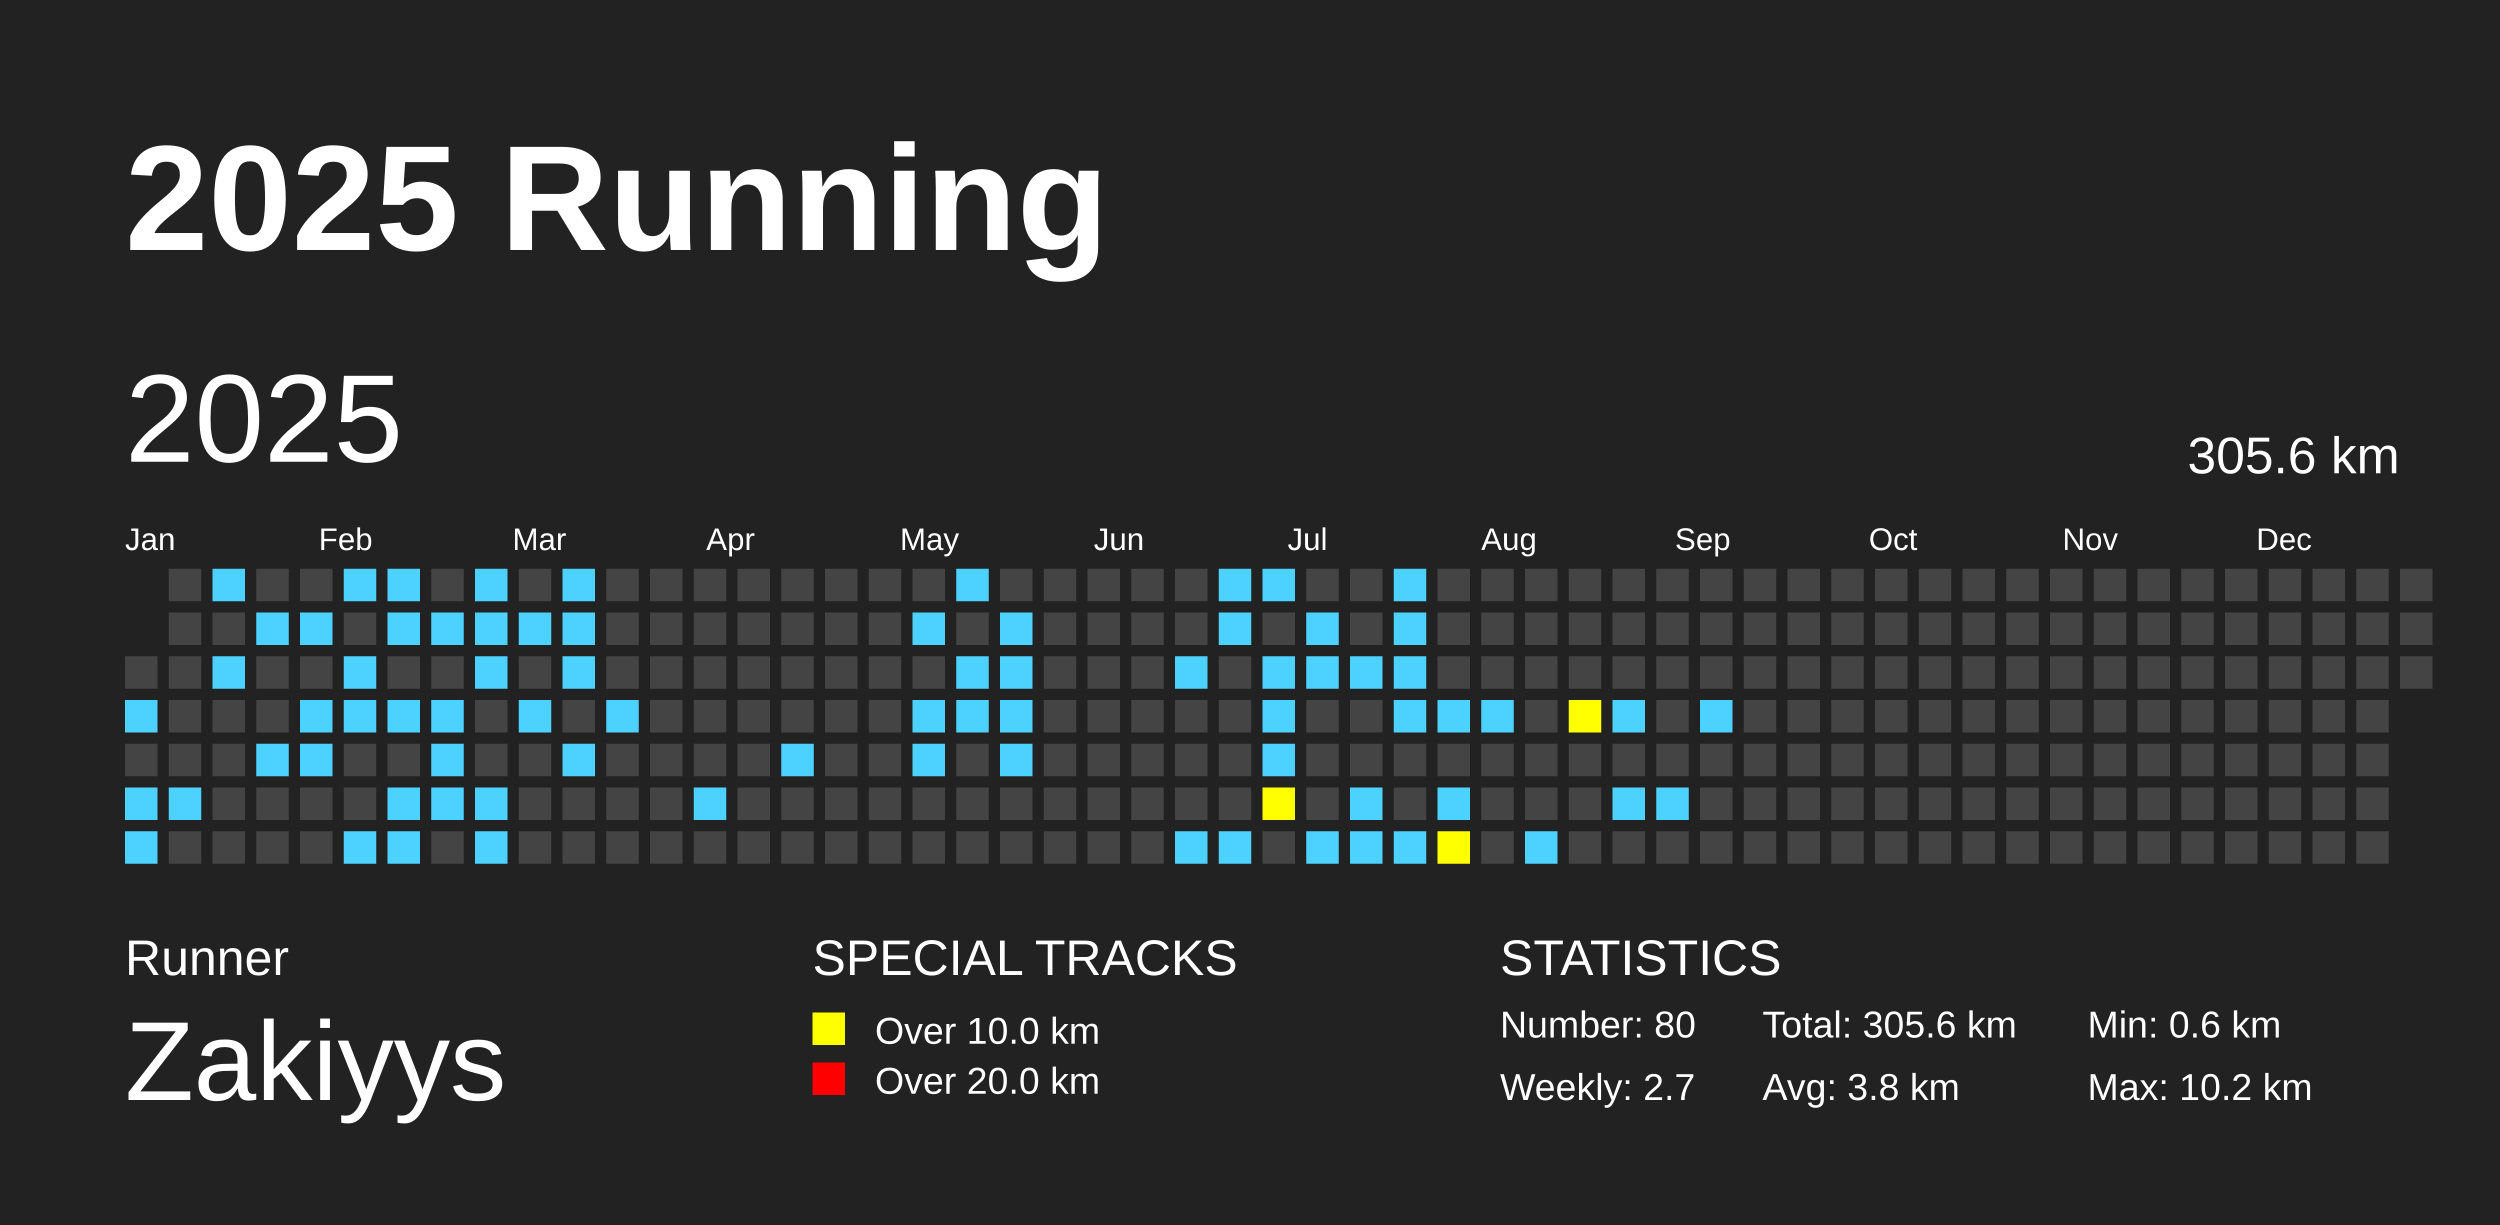
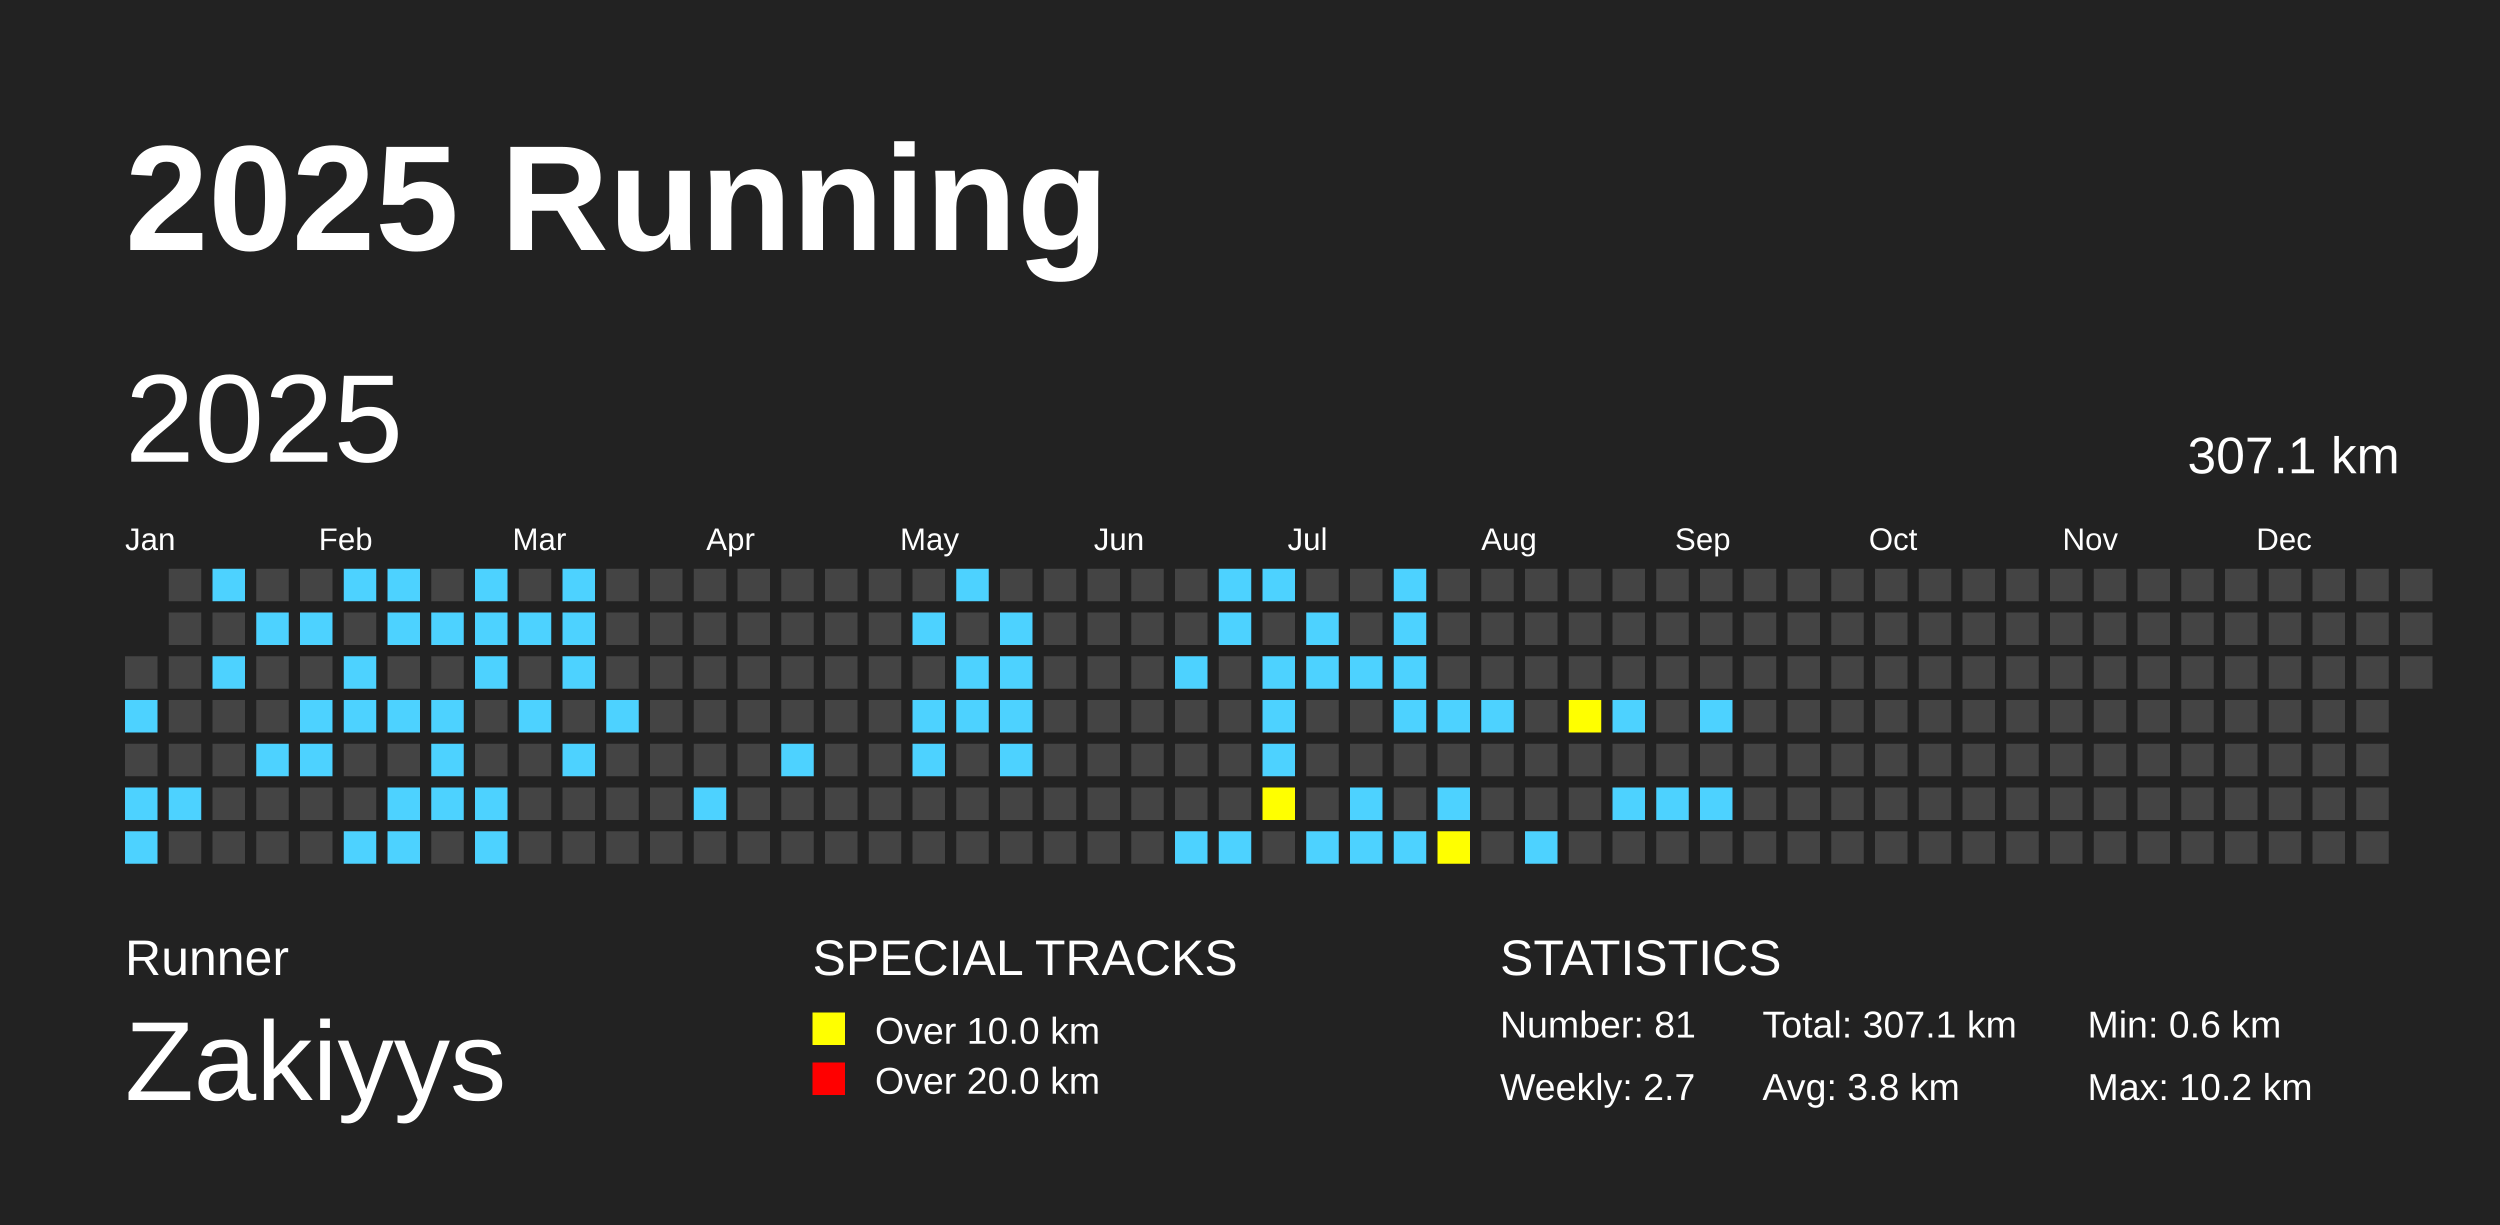
<svg xmlns="http://www.w3.org/2000/svg" baseProfile="full" height="98mm" version="1.1" viewBox="0,0,200,98" width="200mm">
  <defs />
  <rect fill="#222222" height="98" width="200" x="0" y="0" />
  <text fill="#FFFFFF" style="font-size:12px; font-family:Arial; font-weight:bold;" x="10" y="20">2025 Running</text>
  <text fill="#FFFFFF" style="font-size:4px; font-family:Arial" x="10" y="78">Runner</text>
  <text fill="#FFFFFF" style="font-size:9px; font-family:Arial" x="10" y="88">Zakiyys</text>
  <text fill="#FFFFFF" style="font-size:4px; font-family:Arial" x="65" y="78">SPECIAL TRACKS</text>
  <rect fill="yellow" height="2.6" width="2.6" x="65" y="81" />
  <text fill="#FFFFFF" style="font-size:3px; font-family:Arial" x="70" y="83.5">Over 10.0 km</text>
  <rect fill="red" height="2.6" width="2.6" x="65" y="85" />
  <text fill="#FFFFFF" style="font-size:3px; font-family:Arial" x="70" y="87.5">Over 20.0 km</text>
  <text fill="#FFFFFF" style="font-size:4px; font-family:Arial" x="120" y="78">STATISTICS</text>
-   <text fill="#FFFFFF" style="font-size:3px; font-family:Arial" x="120" y="83">Number: 80</text>
+   <text fill="#FFFFFF" style="font-size:3px; font-family:Arial" x="120" y="83">Number: 81</text>
  <text fill="#FFFFFF" style="font-size:3px; font-family:Arial" x="120" y="88">Weekly: 2.7</text>
-   <text fill="#FFFFFF" style="font-size:3px; font-family:Arial" x="141" y="83">Total: 305.6 km</text>
+   <text fill="#FFFFFF" style="font-size:3px; font-family:Arial" x="141" y="83">Total: 307.1 km</text>
  <text fill="#FFFFFF" style="font-size:3px; font-family:Arial" x="141" y="88">Avg: 3.8 km</text>
  <text fill="#FFFFFF" style="font-size:3px; font-family:Arial" x="167" y="83">Min: 0.6 km</text>
  <text fill="#FFFFFF" style="font-size:3px; font-family:Arial" x="167" y="88">Max: 10.2 km</text>
  <text dominant-baseline="hanging" fill="#FFFFFF" style="font-size:10.0px; font-family:Arial;" x="10" y="30">2025</text>
-   <text dominant-baseline="hanging" fill="#FFFFFF" style="font-size:4.125px; font-family:Arial;" x="175" y="35">305.6 km</text>
+   <text dominant-baseline="hanging" fill="#FFFFFF" style="font-size:4.125px; font-family:Arial;" x="175" y="35">307.1 km</text>
  <text fill="#FFFFFF" style="font-size:2.5px; font-family:Arial" x="10.0" y="44">Jan</text>
  <text fill="#FFFFFF" style="font-size:2.5px; font-family:Arial" x="25.5" y="44">Feb</text>
  <text fill="#FFFFFF" style="font-size:2.5px; font-family:Arial" x="41.0" y="44">Mar</text>
  <text fill="#FFFFFF" style="font-size:2.5px; font-family:Arial" x="56.5" y="44">Apr</text>
  <text fill="#FFFFFF" style="font-size:2.5px; font-family:Arial" x="72.0" y="44">May</text>
  <text fill="#FFFFFF" style="font-size:2.5px; font-family:Arial" x="87.5" y="44">Jun</text>
  <text fill="#FFFFFF" style="font-size:2.5px; font-family:Arial" x="103.0" y="44">Jul</text>
  <text fill="#FFFFFF" style="font-size:2.5px; font-family:Arial" x="118.5" y="44">Aug</text>
  <text fill="#FFFFFF" style="font-size:2.5px; font-family:Arial" x="134.0" y="44">Sep</text>
  <text fill="#FFFFFF" style="font-size:2.5px; font-family:Arial" x="149.5" y="44">Oct</text>
  <text fill="#FFFFFF" style="font-size:2.5px; font-family:Arial" x="165.0" y="44">Nov</text>
  <text fill="#FFFFFF" style="font-size:2.5px; font-family:Arial" x="180.5" y="44">Dec</text>
  <rect fill="#444444" height="2.6" width="2.6" x="10.0" y="52.5" />
  <rect fill="#4DD2FF" height="2.6" width="2.6" x="10.0" y="56.0" />
  <rect fill="#444444" height="2.6" width="2.6" x="10.0" y="59.5" />
  <rect fill="#4DD2FF" height="2.6" width="2.6" x="10.0" y="63.0" />
  <rect fill="#4DD2FF" height="2.6" width="2.6" x="10.0" y="66.5" />
  <rect fill="#444444" height="2.6" width="2.6" x="13.5" y="45.5" />
  <rect fill="#444444" height="2.6" width="2.6" x="13.5" y="49.0" />
  <rect fill="#444444" height="2.6" width="2.6" x="13.5" y="52.5" />
  <rect fill="#444444" height="2.6" width="2.6" x="13.5" y="56.0" />
  <rect fill="#444444" height="2.6" width="2.6" x="13.5" y="59.5" />
  <rect fill="#4DD2FF" height="2.6" width="2.6" x="13.5" y="63.0" />
  <rect fill="#444444" height="2.6" width="2.6" x="13.5" y="66.5" />
  <rect fill="#4DD2FF" height="2.6" width="2.6" x="17.0" y="45.5" />
  <rect fill="#444444" height="2.6" width="2.6" x="17.0" y="49.0" />
  <rect fill="#4DD2FF" height="2.6" width="2.6" x="17.0" y="52.5" />
  <rect fill="#444444" height="2.6" width="2.6" x="17.0" y="56.0" />
  <rect fill="#444444" height="2.6" width="2.6" x="17.0" y="59.5" />
  <rect fill="#444444" height="2.6" width="2.6" x="17.0" y="63.0" />
  <rect fill="#444444" height="2.6" width="2.6" x="17.0" y="66.5" />
  <rect fill="#444444" height="2.6" width="2.6" x="20.5" y="45.5" />
  <rect fill="#4DD2FF" height="2.6" width="2.6" x="20.5" y="49.0" />
  <rect fill="#444444" height="2.6" width="2.6" x="20.5" y="52.5" />
  <rect fill="#444444" height="2.6" width="2.6" x="20.5" y="56.0" />
  <rect fill="#4DD2FF" height="2.6" width="2.6" x="20.5" y="59.5" />
  <rect fill="#444444" height="2.6" width="2.6" x="20.5" y="63.0" />
  <rect fill="#444444" height="2.6" width="2.6" x="20.5" y="66.5" />
  <rect fill="#444444" height="2.6" width="2.6" x="24.0" y="45.5" />
  <rect fill="#4DD2FF" height="2.6" width="2.6" x="24.0" y="49.0" />
  <rect fill="#444444" height="2.6" width="2.6" x="24.0" y="52.5" />
  <rect fill="#4DD2FF" height="2.6" width="2.6" x="24.0" y="56.0" />
  <rect fill="#4DD2FF" height="2.6" width="2.6" x="24.0" y="59.5" />
  <rect fill="#444444" height="2.6" width="2.6" x="24.0" y="63.0" />
  <rect fill="#444444" height="2.6" width="2.6" x="24.0" y="66.5" />
  <rect fill="#4DD2FF" height="2.6" width="2.6" x="27.5" y="45.5" />
  <rect fill="#444444" height="2.6" width="2.6" x="27.5" y="49.0" />
  <rect fill="#4DD2FF" height="2.6" width="2.6" x="27.5" y="52.5" />
  <rect fill="#4DD2FF" height="2.6" width="2.6" x="27.5" y="56.0" />
  <rect fill="#444444" height="2.6" width="2.6" x="27.5" y="59.5" />
  <rect fill="#444444" height="2.6" width="2.6" x="27.5" y="63.0" />
  <rect fill="#4DD2FF" height="2.6" width="2.6" x="27.5" y="66.5" />
  <rect fill="#4DD2FF" height="2.6" width="2.6" x="31.0" y="45.5" />
  <rect fill="#4DD2FF" height="2.6" width="2.6" x="31.0" y="49.0" />
  <rect fill="#444444" height="2.6" width="2.6" x="31.0" y="52.5" />
  <rect fill="#4DD2FF" height="2.6" width="2.6" x="31.0" y="56.0" />
  <rect fill="#444444" height="2.6" width="2.6" x="31.0" y="59.5" />
  <rect fill="#4DD2FF" height="2.6" width="2.6" x="31.0" y="63.0" />
  <rect fill="#4DD2FF" height="2.6" width="2.6" x="31.0" y="66.5" />
  <rect fill="#444444" height="2.6" width="2.6" x="34.5" y="45.5" />
  <rect fill="#4DD2FF" height="2.6" width="2.6" x="34.5" y="49.0" />
  <rect fill="#444444" height="2.6" width="2.6" x="34.5" y="52.5" />
  <rect fill="#4DD2FF" height="2.6" width="2.6" x="34.5" y="56.0" />
  <rect fill="#4DD2FF" height="2.6" width="2.6" x="34.5" y="59.5" />
  <rect fill="#4DD2FF" height="2.6" width="2.6" x="34.5" y="63.0" />
  <rect fill="#444444" height="2.6" width="2.6" x="34.5" y="66.5" />
  <rect fill="#4DD2FF" height="2.6" width="2.6" x="38.0" y="45.5" />
  <rect fill="#4DD2FF" height="2.6" width="2.6" x="38.0" y="49.0" />
  <rect fill="#4DD2FF" height="2.6" width="2.6" x="38.0" y="52.5" />
  <rect fill="#444444" height="2.6" width="2.6" x="38.0" y="56.0" />
  <rect fill="#444444" height="2.6" width="2.6" x="38.0" y="59.5" />
  <rect fill="#4DD2FF" height="2.6" width="2.6" x="38.0" y="63.0" />
  <rect fill="#4DD2FF" height="2.6" width="2.6" x="38.0" y="66.5" />
  <rect fill="#444444" height="2.6" width="2.6" x="41.5" y="45.5" />
  <rect fill="#4DD2FF" height="2.6" width="2.6" x="41.5" y="49.0" />
  <rect fill="#444444" height="2.6" width="2.6" x="41.5" y="52.5" />
  <rect fill="#4DD2FF" height="2.6" width="2.6" x="41.5" y="56.0" />
  <rect fill="#444444" height="2.6" width="2.6" x="41.5" y="59.5" />
  <rect fill="#444444" height="2.6" width="2.6" x="41.5" y="63.0" />
  <rect fill="#444444" height="2.6" width="2.6" x="41.5" y="66.5" />
  <rect fill="#4DD2FF" height="2.6" width="2.6" x="45.0" y="45.5" />
  <rect fill="#4DD2FF" height="2.6" width="2.6" x="45.0" y="49.0" />
  <rect fill="#4DD2FF" height="2.6" width="2.6" x="45.0" y="52.5" />
  <rect fill="#444444" height="2.6" width="2.6" x="45.0" y="56.0" />
  <rect fill="#4DD2FF" height="2.6" width="2.6" x="45.0" y="59.5" />
  <rect fill="#444444" height="2.6" width="2.6" x="45.0" y="63.0" />
  <rect fill="#444444" height="2.6" width="2.6" x="45.0" y="66.5" />
  <rect fill="#444444" height="2.6" width="2.6" x="48.5" y="45.5" />
  <rect fill="#444444" height="2.6" width="2.6" x="48.5" y="49.0" />
  <rect fill="#444444" height="2.6" width="2.6" x="48.5" y="52.5" />
  <rect fill="#4DD2FF" height="2.6" width="2.6" x="48.5" y="56.0" />
  <rect fill="#444444" height="2.6" width="2.6" x="48.5" y="59.5" />
  <rect fill="#444444" height="2.6" width="2.6" x="48.5" y="63.0" />
  <rect fill="#444444" height="2.6" width="2.6" x="48.5" y="66.5" />
  <rect fill="#444444" height="2.6" width="2.6" x="52.0" y="45.5" />
  <rect fill="#444444" height="2.6" width="2.6" x="52.0" y="49.0" />
  <rect fill="#444444" height="2.6" width="2.6" x="52.0" y="52.5" />
  <rect fill="#444444" height="2.6" width="2.6" x="52.0" y="56.0" />
  <rect fill="#444444" height="2.6" width="2.6" x="52.0" y="59.5" />
  <rect fill="#444444" height="2.6" width="2.6" x="52.0" y="63.0" />
  <rect fill="#444444" height="2.6" width="2.6" x="52.0" y="66.5" />
  <rect fill="#444444" height="2.6" width="2.6" x="55.5" y="45.5" />
  <rect fill="#444444" height="2.6" width="2.6" x="55.5" y="49.0" />
  <rect fill="#444444" height="2.6" width="2.6" x="55.5" y="52.5" />
  <rect fill="#444444" height="2.6" width="2.6" x="55.5" y="56.0" />
  <rect fill="#444444" height="2.6" width="2.6" x="55.5" y="59.5" />
  <rect fill="#4DD2FF" height="2.6" width="2.6" x="55.5" y="63.0" />
  <rect fill="#444444" height="2.6" width="2.6" x="55.5" y="66.5" />
  <rect fill="#444444" height="2.6" width="2.6" x="59.0" y="45.5" />
  <rect fill="#444444" height="2.6" width="2.6" x="59.0" y="49.0" />
  <rect fill="#444444" height="2.6" width="2.6" x="59.0" y="52.5" />
  <rect fill="#444444" height="2.6" width="2.6" x="59.0" y="56.0" />
  <rect fill="#444444" height="2.6" width="2.6" x="59.0" y="59.5" />
  <rect fill="#444444" height="2.6" width="2.6" x="59.0" y="63.0" />
  <rect fill="#444444" height="2.6" width="2.6" x="59.0" y="66.5" />
  <rect fill="#444444" height="2.6" width="2.6" x="62.5" y="45.5" />
  <rect fill="#444444" height="2.6" width="2.6" x="62.5" y="49.0" />
  <rect fill="#444444" height="2.6" width="2.6" x="62.5" y="52.5" />
  <rect fill="#444444" height="2.6" width="2.6" x="62.5" y="56.0" />
  <rect fill="#4DD2FF" height="2.6" width="2.6" x="62.5" y="59.5" />
  <rect fill="#444444" height="2.6" width="2.6" x="62.5" y="63.0" />
  <rect fill="#444444" height="2.6" width="2.6" x="62.5" y="66.5" />
  <rect fill="#444444" height="2.6" width="2.6" x="66.0" y="45.5" />
  <rect fill="#444444" height="2.6" width="2.6" x="66.0" y="49.0" />
  <rect fill="#444444" height="2.6" width="2.6" x="66.0" y="52.5" />
  <rect fill="#444444" height="2.6" width="2.6" x="66.0" y="56.0" />
  <rect fill="#444444" height="2.6" width="2.6" x="66.0" y="59.5" />
  <rect fill="#444444" height="2.6" width="2.6" x="66.0" y="63.0" />
  <rect fill="#444444" height="2.6" width="2.6" x="66.0" y="66.5" />
  <rect fill="#444444" height="2.6" width="2.6" x="69.5" y="45.5" />
  <rect fill="#444444" height="2.6" width="2.6" x="69.5" y="49.0" />
  <rect fill="#444444" height="2.6" width="2.6" x="69.5" y="52.5" />
  <rect fill="#444444" height="2.6" width="2.6" x="69.5" y="56.0" />
  <rect fill="#444444" height="2.6" width="2.6" x="69.5" y="59.5" />
  <rect fill="#444444" height="2.6" width="2.6" x="69.5" y="63.0" />
  <rect fill="#444444" height="2.6" width="2.6" x="69.5" y="66.5" />
  <rect fill="#444444" height="2.6" width="2.6" x="73.0" y="45.5" />
  <rect fill="#4DD2FF" height="2.6" width="2.6" x="73.0" y="49.0" />
  <rect fill="#444444" height="2.6" width="2.6" x="73.0" y="52.5" />
  <rect fill="#4DD2FF" height="2.6" width="2.6" x="73.0" y="56.0" />
  <rect fill="#4DD2FF" height="2.6" width="2.6" x="73.0" y="59.5" />
  <rect fill="#444444" height="2.6" width="2.6" x="73.0" y="63.0" />
  <rect fill="#444444" height="2.6" width="2.6" x="73.0" y="66.5" />
  <rect fill="#4DD2FF" height="2.6" width="2.6" x="76.5" y="45.5" />
  <rect fill="#444444" height="2.6" width="2.6" x="76.5" y="49.0" />
  <rect fill="#4DD2FF" height="2.6" width="2.6" x="76.5" y="52.5" />
  <rect fill="#4DD2FF" height="2.6" width="2.6" x="76.5" y="56.0" />
  <rect fill="#444444" height="2.6" width="2.6" x="76.5" y="59.5" />
  <rect fill="#444444" height="2.6" width="2.6" x="76.5" y="63.0" />
  <rect fill="#444444" height="2.6" width="2.6" x="76.5" y="66.5" />
  <rect fill="#444444" height="2.6" width="2.6" x="80.0" y="45.5" />
  <rect fill="#4DD2FF" height="2.6" width="2.6" x="80.0" y="49.0" />
  <rect fill="#4DD2FF" height="2.6" width="2.6" x="80.0" y="52.5" />
  <rect fill="#4DD2FF" height="2.6" width="2.6" x="80.0" y="56.0" />
  <rect fill="#4DD2FF" height="2.6" width="2.6" x="80.0" y="59.5" />
  <rect fill="#444444" height="2.6" width="2.6" x="80.0" y="63.0" />
  <rect fill="#444444" height="2.6" width="2.6" x="80.0" y="66.5" />
  <rect fill="#444444" height="2.6" width="2.6" x="83.5" y="45.5" />
  <rect fill="#444444" height="2.6" width="2.6" x="83.5" y="49.0" />
  <rect fill="#444444" height="2.6" width="2.6" x="83.5" y="52.5" />
  <rect fill="#444444" height="2.6" width="2.6" x="83.5" y="56.0" />
  <rect fill="#444444" height="2.6" width="2.6" x="83.5" y="59.5" />
  <rect fill="#444444" height="2.6" width="2.6" x="83.5" y="63.0" />
  <rect fill="#444444" height="2.6" width="2.6" x="83.5" y="66.5" />
  <rect fill="#444444" height="2.6" width="2.6" x="87.0" y="45.5" />
  <rect fill="#444444" height="2.6" width="2.6" x="87.0" y="49.0" />
  <rect fill="#444444" height="2.6" width="2.6" x="87.0" y="52.5" />
  <rect fill="#444444" height="2.6" width="2.6" x="87.0" y="56.0" />
  <rect fill="#444444" height="2.6" width="2.6" x="87.0" y="59.5" />
  <rect fill="#444444" height="2.6" width="2.6" x="87.0" y="63.0" />
  <rect fill="#444444" height="2.6" width="2.6" x="87.0" y="66.5" />
  <rect fill="#444444" height="2.6" width="2.6" x="90.5" y="45.5" />
  <rect fill="#444444" height="2.6" width="2.6" x="90.5" y="49.0" />
  <rect fill="#444444" height="2.6" width="2.6" x="90.5" y="52.5" />
  <rect fill="#444444" height="2.6" width="2.6" x="90.5" y="56.0" />
  <rect fill="#444444" height="2.6" width="2.6" x="90.5" y="59.5" />
  <rect fill="#444444" height="2.6" width="2.6" x="90.5" y="63.0" />
  <rect fill="#444444" height="2.6" width="2.6" x="90.5" y="66.5" />
  <rect fill="#444444" height="2.6" width="2.6" x="94.0" y="45.5" />
  <rect fill="#444444" height="2.6" width="2.6" x="94.0" y="49.0" />
  <rect fill="#4DD2FF" height="2.6" width="2.6" x="94.0" y="52.5" />
  <rect fill="#444444" height="2.6" width="2.6" x="94.0" y="56.0" />
  <rect fill="#444444" height="2.6" width="2.6" x="94.0" y="59.5" />
  <rect fill="#444444" height="2.6" width="2.6" x="94.0" y="63.0" />
  <rect fill="#4DD2FF" height="2.6" width="2.6" x="94.0" y="66.5" />
  <rect fill="#4DD2FF" height="2.6" width="2.6" x="97.5" y="45.5" />
  <rect fill="#4DD2FF" height="2.6" width="2.6" x="97.5" y="49.0" />
  <rect fill="#444444" height="2.6" width="2.6" x="97.5" y="52.5" />
  <rect fill="#444444" height="2.6" width="2.6" x="97.5" y="56.0" />
  <rect fill="#444444" height="2.6" width="2.6" x="97.5" y="59.5" />
  <rect fill="#444444" height="2.6" width="2.6" x="97.5" y="63.0" />
  <rect fill="#4DD2FF" height="2.6" width="2.6" x="97.5" y="66.5" />
  <rect fill="#4DD2FF" height="2.6" width="2.6" x="101.0" y="45.5" />
  <rect fill="#444444" height="2.6" width="2.6" x="101.0" y="49.0" />
  <rect fill="#4DD2FF" height="2.6" width="2.6" x="101.0" y="52.5" />
  <rect fill="#4DD2FF" height="2.6" width="2.6" x="101.0" y="56.0" />
  <rect fill="#4DD2FF" height="2.6" width="2.6" x="101.0" y="59.5" />
  <rect fill="yellow" height="2.6" width="2.6" x="101.0" y="63.0" />
  <rect fill="#444444" height="2.6" width="2.6" x="101.0" y="66.5" />
  <rect fill="#444444" height="2.6" width="2.6" x="104.5" y="45.5" />
  <rect fill="#4DD2FF" height="2.6" width="2.6" x="104.5" y="49.0" />
  <rect fill="#4DD2FF" height="2.6" width="2.6" x="104.5" y="52.5" />
  <rect fill="#444444" height="2.6" width="2.6" x="104.5" y="56.0" />
  <rect fill="#444444" height="2.6" width="2.6" x="104.5" y="59.5" />
  <rect fill="#444444" height="2.6" width="2.6" x="104.5" y="63.0" />
  <rect fill="#4DD2FF" height="2.6" width="2.6" x="104.5" y="66.5" />
  <rect fill="#444444" height="2.6" width="2.6" x="108.0" y="45.5" />
  <rect fill="#444444" height="2.6" width="2.6" x="108.0" y="49.0" />
  <rect fill="#4DD2FF" height="2.6" width="2.6" x="108.0" y="52.5" />
  <rect fill="#444444" height="2.6" width="2.6" x="108.0" y="56.0" />
  <rect fill="#444444" height="2.6" width="2.6" x="108.0" y="59.5" />
  <rect fill="#4DD2FF" height="2.6" width="2.6" x="108.0" y="63.0" />
  <rect fill="#4DD2FF" height="2.6" width="2.6" x="108.0" y="66.5" />
  <rect fill="#4DD2FF" height="2.6" width="2.6" x="111.5" y="45.5" />
  <rect fill="#4DD2FF" height="2.6" width="2.6" x="111.5" y="49.0" />
  <rect fill="#4DD2FF" height="2.6" width="2.6" x="111.5" y="52.5" />
  <rect fill="#4DD2FF" height="2.6" width="2.6" x="111.5" y="56.0" />
  <rect fill="#444444" height="2.6" width="2.6" x="111.5" y="59.5" />
  <rect fill="#444444" height="2.6" width="2.6" x="111.5" y="63.0" />
  <rect fill="#4DD2FF" height="2.6" width="2.6" x="111.5" y="66.5" />
  <rect fill="#444444" height="2.6" width="2.6" x="115.0" y="45.5" />
  <rect fill="#444444" height="2.6" width="2.6" x="115.0" y="49.0" />
  <rect fill="#444444" height="2.6" width="2.6" x="115.0" y="52.5" />
  <rect fill="#4DD2FF" height="2.6" width="2.6" x="115.0" y="56.0" />
  <rect fill="#444444" height="2.6" width="2.6" x="115.0" y="59.5" />
  <rect fill="#4DD2FF" height="2.6" width="2.6" x="115.0" y="63.0" />
  <rect fill="yellow" height="2.6" width="2.6" x="115.0" y="66.5" />
  <rect fill="#444444" height="2.6" width="2.6" x="118.5" y="45.5" />
  <rect fill="#444444" height="2.6" width="2.6" x="118.5" y="49.0" />
  <rect fill="#444444" height="2.6" width="2.6" x="118.5" y="52.5" />
  <rect fill="#4DD2FF" height="2.6" width="2.6" x="118.5" y="56.0" />
  <rect fill="#444444" height="2.6" width="2.6" x="118.5" y="59.5" />
  <rect fill="#444444" height="2.6" width="2.6" x="118.5" y="63.0" />
  <rect fill="#444444" height="2.6" width="2.6" x="118.5" y="66.5" />
  <rect fill="#444444" height="2.6" width="2.6" x="122.0" y="45.5" />
  <rect fill="#444444" height="2.6" width="2.6" x="122.0" y="49.0" />
  <rect fill="#444444" height="2.6" width="2.6" x="122.0" y="52.5" />
  <rect fill="#444444" height="2.6" width="2.6" x="122.0" y="56.0" />
  <rect fill="#444444" height="2.6" width="2.6" x="122.0" y="59.5" />
  <rect fill="#444444" height="2.6" width="2.6" x="122.0" y="63.0" />
  <rect fill="#4DD2FF" height="2.6" width="2.6" x="122.0" y="66.5" />
  <rect fill="#444444" height="2.6" width="2.6" x="125.5" y="45.5" />
  <rect fill="#444444" height="2.6" width="2.6" x="125.5" y="49.0" />
  <rect fill="#444444" height="2.6" width="2.6" x="125.5" y="52.5" />
  <rect fill="yellow" height="2.6" width="2.6" x="125.5" y="56.0" />
  <rect fill="#444444" height="2.6" width="2.6" x="125.5" y="59.5" />
  <rect fill="#444444" height="2.6" width="2.6" x="125.5" y="63.0" />
  <rect fill="#444444" height="2.6" width="2.6" x="125.5" y="66.5" />
  <rect fill="#444444" height="2.6" width="2.6" x="129.0" y="45.5" />
  <rect fill="#444444" height="2.6" width="2.6" x="129.0" y="49.0" />
  <rect fill="#444444" height="2.6" width="2.6" x="129.0" y="52.5" />
  <rect fill="#4DD2FF" height="2.6" width="2.6" x="129.0" y="56.0" />
  <rect fill="#444444" height="2.6" width="2.6" x="129.0" y="59.5" />
  <rect fill="#4DD2FF" height="2.6" width="2.6" x="129.0" y="63.0" />
  <rect fill="#444444" height="2.6" width="2.6" x="129.0" y="66.5" />
  <rect fill="#444444" height="2.6" width="2.6" x="132.5" y="45.5" />
  <rect fill="#444444" height="2.6" width="2.6" x="132.5" y="49.0" />
  <rect fill="#444444" height="2.6" width="2.6" x="132.5" y="52.5" />
  <rect fill="#444444" height="2.6" width="2.6" x="132.5" y="56.0" />
  <rect fill="#444444" height="2.6" width="2.6" x="132.5" y="59.5" />
  <rect fill="#4DD2FF" height="2.6" width="2.6" x="132.5" y="63.0" />
  <rect fill="#444444" height="2.6" width="2.6" x="132.5" y="66.5" />
  <rect fill="#444444" height="2.6" width="2.6" x="136.0" y="45.5" />
  <rect fill="#444444" height="2.6" width="2.6" x="136.0" y="49.0" />
  <rect fill="#444444" height="2.6" width="2.6" x="136.0" y="52.5" />
  <rect fill="#4DD2FF" height="2.6" width="2.6" x="136.0" y="56.0" />
  <rect fill="#444444" height="2.6" width="2.6" x="136.0" y="59.5" />
-   <rect fill="#444444" height="2.6" width="2.6" x="136.0" y="63.0" />
+   <rect fill="#4DD2FF" height="2.6" width="2.6" x="136.0" y="63.0" />
  <rect fill="#444444" height="2.6" width="2.6" x="136.0" y="66.5" />
  <rect fill="#444444" height="2.6" width="2.6" x="139.5" y="45.5" />
  <rect fill="#444444" height="2.6" width="2.6" x="139.5" y="49.0" />
  <rect fill="#444444" height="2.6" width="2.6" x="139.5" y="52.5" />
  <rect fill="#444444" height="2.6" width="2.6" x="139.5" y="56.0" />
  <rect fill="#444444" height="2.6" width="2.6" x="139.5" y="59.5" />
  <rect fill="#444444" height="2.6" width="2.6" x="139.5" y="63.0" />
  <rect fill="#444444" height="2.6" width="2.6" x="139.5" y="66.5" />
  <rect fill="#444444" height="2.6" width="2.6" x="143.0" y="45.5" />
  <rect fill="#444444" height="2.6" width="2.6" x="143.0" y="49.0" />
  <rect fill="#444444" height="2.6" width="2.6" x="143.0" y="52.5" />
  <rect fill="#444444" height="2.6" width="2.6" x="143.0" y="56.0" />
  <rect fill="#444444" height="2.6" width="2.6" x="143.0" y="59.5" />
  <rect fill="#444444" height="2.6" width="2.6" x="143.0" y="63.0" />
  <rect fill="#444444" height="2.6" width="2.6" x="143.0" y="66.5" />
  <rect fill="#444444" height="2.6" width="2.6" x="146.5" y="45.5" />
  <rect fill="#444444" height="2.6" width="2.6" x="146.5" y="49.0" />
  <rect fill="#444444" height="2.6" width="2.6" x="146.5" y="52.5" />
  <rect fill="#444444" height="2.6" width="2.6" x="146.5" y="56.0" />
  <rect fill="#444444" height="2.6" width="2.6" x="146.5" y="59.5" />
  <rect fill="#444444" height="2.6" width="2.6" x="146.5" y="63.0" />
  <rect fill="#444444" height="2.6" width="2.6" x="146.5" y="66.5" />
  <rect fill="#444444" height="2.6" width="2.6" x="150.0" y="45.5" />
  <rect fill="#444444" height="2.6" width="2.6" x="150.0" y="49.0" />
  <rect fill="#444444" height="2.6" width="2.6" x="150.0" y="52.5" />
  <rect fill="#444444" height="2.6" width="2.6" x="150.0" y="56.0" />
  <rect fill="#444444" height="2.6" width="2.6" x="150.0" y="59.5" />
  <rect fill="#444444" height="2.6" width="2.6" x="150.0" y="63.0" />
  <rect fill="#444444" height="2.6" width="2.6" x="150.0" y="66.5" />
  <rect fill="#444444" height="2.6" width="2.6" x="153.5" y="45.5" />
  <rect fill="#444444" height="2.6" width="2.6" x="153.5" y="49.0" />
  <rect fill="#444444" height="2.6" width="2.6" x="153.5" y="52.5" />
  <rect fill="#444444" height="2.6" width="2.6" x="153.5" y="56.0" />
  <rect fill="#444444" height="2.6" width="2.6" x="153.5" y="59.5" />
  <rect fill="#444444" height="2.6" width="2.6" x="153.5" y="63.0" />
  <rect fill="#444444" height="2.6" width="2.6" x="153.5" y="66.5" />
  <rect fill="#444444" height="2.6" width="2.6" x="157.0" y="45.5" />
  <rect fill="#444444" height="2.6" width="2.6" x="157.0" y="49.0" />
  <rect fill="#444444" height="2.6" width="2.6" x="157.0" y="52.5" />
  <rect fill="#444444" height="2.6" width="2.6" x="157.0" y="56.0" />
  <rect fill="#444444" height="2.6" width="2.6" x="157.0" y="59.5" />
  <rect fill="#444444" height="2.6" width="2.6" x="157.0" y="63.0" />
  <rect fill="#444444" height="2.6" width="2.6" x="157.0" y="66.5" />
  <rect fill="#444444" height="2.6" width="2.6" x="160.5" y="45.5" />
  <rect fill="#444444" height="2.6" width="2.6" x="160.5" y="49.0" />
  <rect fill="#444444" height="2.6" width="2.6" x="160.5" y="52.5" />
  <rect fill="#444444" height="2.6" width="2.6" x="160.5" y="56.0" />
  <rect fill="#444444" height="2.6" width="2.6" x="160.5" y="59.5" />
  <rect fill="#444444" height="2.6" width="2.6" x="160.5" y="63.0" />
  <rect fill="#444444" height="2.6" width="2.6" x="160.5" y="66.5" />
  <rect fill="#444444" height="2.6" width="2.6" x="164.0" y="45.5" />
  <rect fill="#444444" height="2.6" width="2.6" x="164.0" y="49.0" />
  <rect fill="#444444" height="2.6" width="2.6" x="164.0" y="52.5" />
  <rect fill="#444444" height="2.6" width="2.6" x="164.0" y="56.0" />
  <rect fill="#444444" height="2.6" width="2.6" x="164.0" y="59.5" />
  <rect fill="#444444" height="2.6" width="2.6" x="164.0" y="63.0" />
  <rect fill="#444444" height="2.6" width="2.6" x="164.0" y="66.5" />
  <rect fill="#444444" height="2.6" width="2.6" x="167.5" y="45.5" />
  <rect fill="#444444" height="2.6" width="2.6" x="167.5" y="49.0" />
  <rect fill="#444444" height="2.6" width="2.6" x="167.5" y="52.5" />
  <rect fill="#444444" height="2.6" width="2.6" x="167.5" y="56.0" />
  <rect fill="#444444" height="2.6" width="2.6" x="167.5" y="59.5" />
  <rect fill="#444444" height="2.6" width="2.6" x="167.5" y="63.0" />
  <rect fill="#444444" height="2.6" width="2.6" x="167.5" y="66.5" />
  <rect fill="#444444" height="2.6" width="2.6" x="171.0" y="45.5" />
  <rect fill="#444444" height="2.6" width="2.6" x="171.0" y="49.0" />
  <rect fill="#444444" height="2.6" width="2.6" x="171.0" y="52.5" />
  <rect fill="#444444" height="2.6" width="2.6" x="171.0" y="56.0" />
  <rect fill="#444444" height="2.6" width="2.6" x="171.0" y="59.5" />
  <rect fill="#444444" height="2.6" width="2.6" x="171.0" y="63.0" />
  <rect fill="#444444" height="2.6" width="2.6" x="171.0" y="66.5" />
  <rect fill="#444444" height="2.6" width="2.6" x="174.5" y="45.5" />
  <rect fill="#444444" height="2.6" width="2.6" x="174.5" y="49.0" />
  <rect fill="#444444" height="2.6" width="2.6" x="174.5" y="52.5" />
  <rect fill="#444444" height="2.6" width="2.6" x="174.5" y="56.0" />
  <rect fill="#444444" height="2.6" width="2.6" x="174.5" y="59.5" />
  <rect fill="#444444" height="2.6" width="2.6" x="174.5" y="63.0" />
  <rect fill="#444444" height="2.6" width="2.6" x="174.5" y="66.5" />
  <rect fill="#444444" height="2.6" width="2.6" x="178.0" y="45.5" />
  <rect fill="#444444" height="2.6" width="2.6" x="178.0" y="49.0" />
  <rect fill="#444444" height="2.6" width="2.6" x="178.0" y="52.5" />
  <rect fill="#444444" height="2.6" width="2.6" x="178.0" y="56.0" />
  <rect fill="#444444" height="2.6" width="2.6" x="178.0" y="59.5" />
  <rect fill="#444444" height="2.6" width="2.6" x="178.0" y="63.0" />
  <rect fill="#444444" height="2.6" width="2.6" x="178.0" y="66.5" />
  <rect fill="#444444" height="2.6" width="2.6" x="181.5" y="45.5" />
  <rect fill="#444444" height="2.6" width="2.6" x="181.5" y="49.0" />
  <rect fill="#444444" height="2.6" width="2.6" x="181.5" y="52.5" />
  <rect fill="#444444" height="2.6" width="2.6" x="181.5" y="56.0" />
  <rect fill="#444444" height="2.6" width="2.6" x="181.5" y="59.5" />
  <rect fill="#444444" height="2.6" width="2.6" x="181.5" y="63.0" />
  <rect fill="#444444" height="2.6" width="2.6" x="181.5" y="66.5" />
  <rect fill="#444444" height="2.6" width="2.6" x="185.0" y="45.5" />
  <rect fill="#444444" height="2.6" width="2.6" x="185.0" y="49.0" />
  <rect fill="#444444" height="2.6" width="2.6" x="185.0" y="52.5" />
  <rect fill="#444444" height="2.6" width="2.6" x="185.0" y="56.0" />
  <rect fill="#444444" height="2.6" width="2.6" x="185.0" y="59.5" />
  <rect fill="#444444" height="2.6" width="2.6" x="185.0" y="63.0" />
  <rect fill="#444444" height="2.6" width="2.6" x="185.0" y="66.5" />
  <rect fill="#444444" height="2.6" width="2.6" x="188.5" y="45.5" />
  <rect fill="#444444" height="2.6" width="2.6" x="188.5" y="49.0" />
  <rect fill="#444444" height="2.6" width="2.6" x="188.5" y="52.5" />
  <rect fill="#444444" height="2.6" width="2.6" x="188.5" y="56.0" />
  <rect fill="#444444" height="2.6" width="2.6" x="188.5" y="59.5" />
  <rect fill="#444444" height="2.6" width="2.6" x="188.5" y="63.0" />
  <rect fill="#444444" height="2.6" width="2.6" x="188.5" y="66.5" />
  <rect fill="#444444" height="2.6" width="2.6" x="192.0" y="45.5" />
  <rect fill="#444444" height="2.6" width="2.6" x="192.0" y="49.0" />
  <rect fill="#444444" height="2.6" width="2.6" x="192.0" y="52.5" />
</svg>
